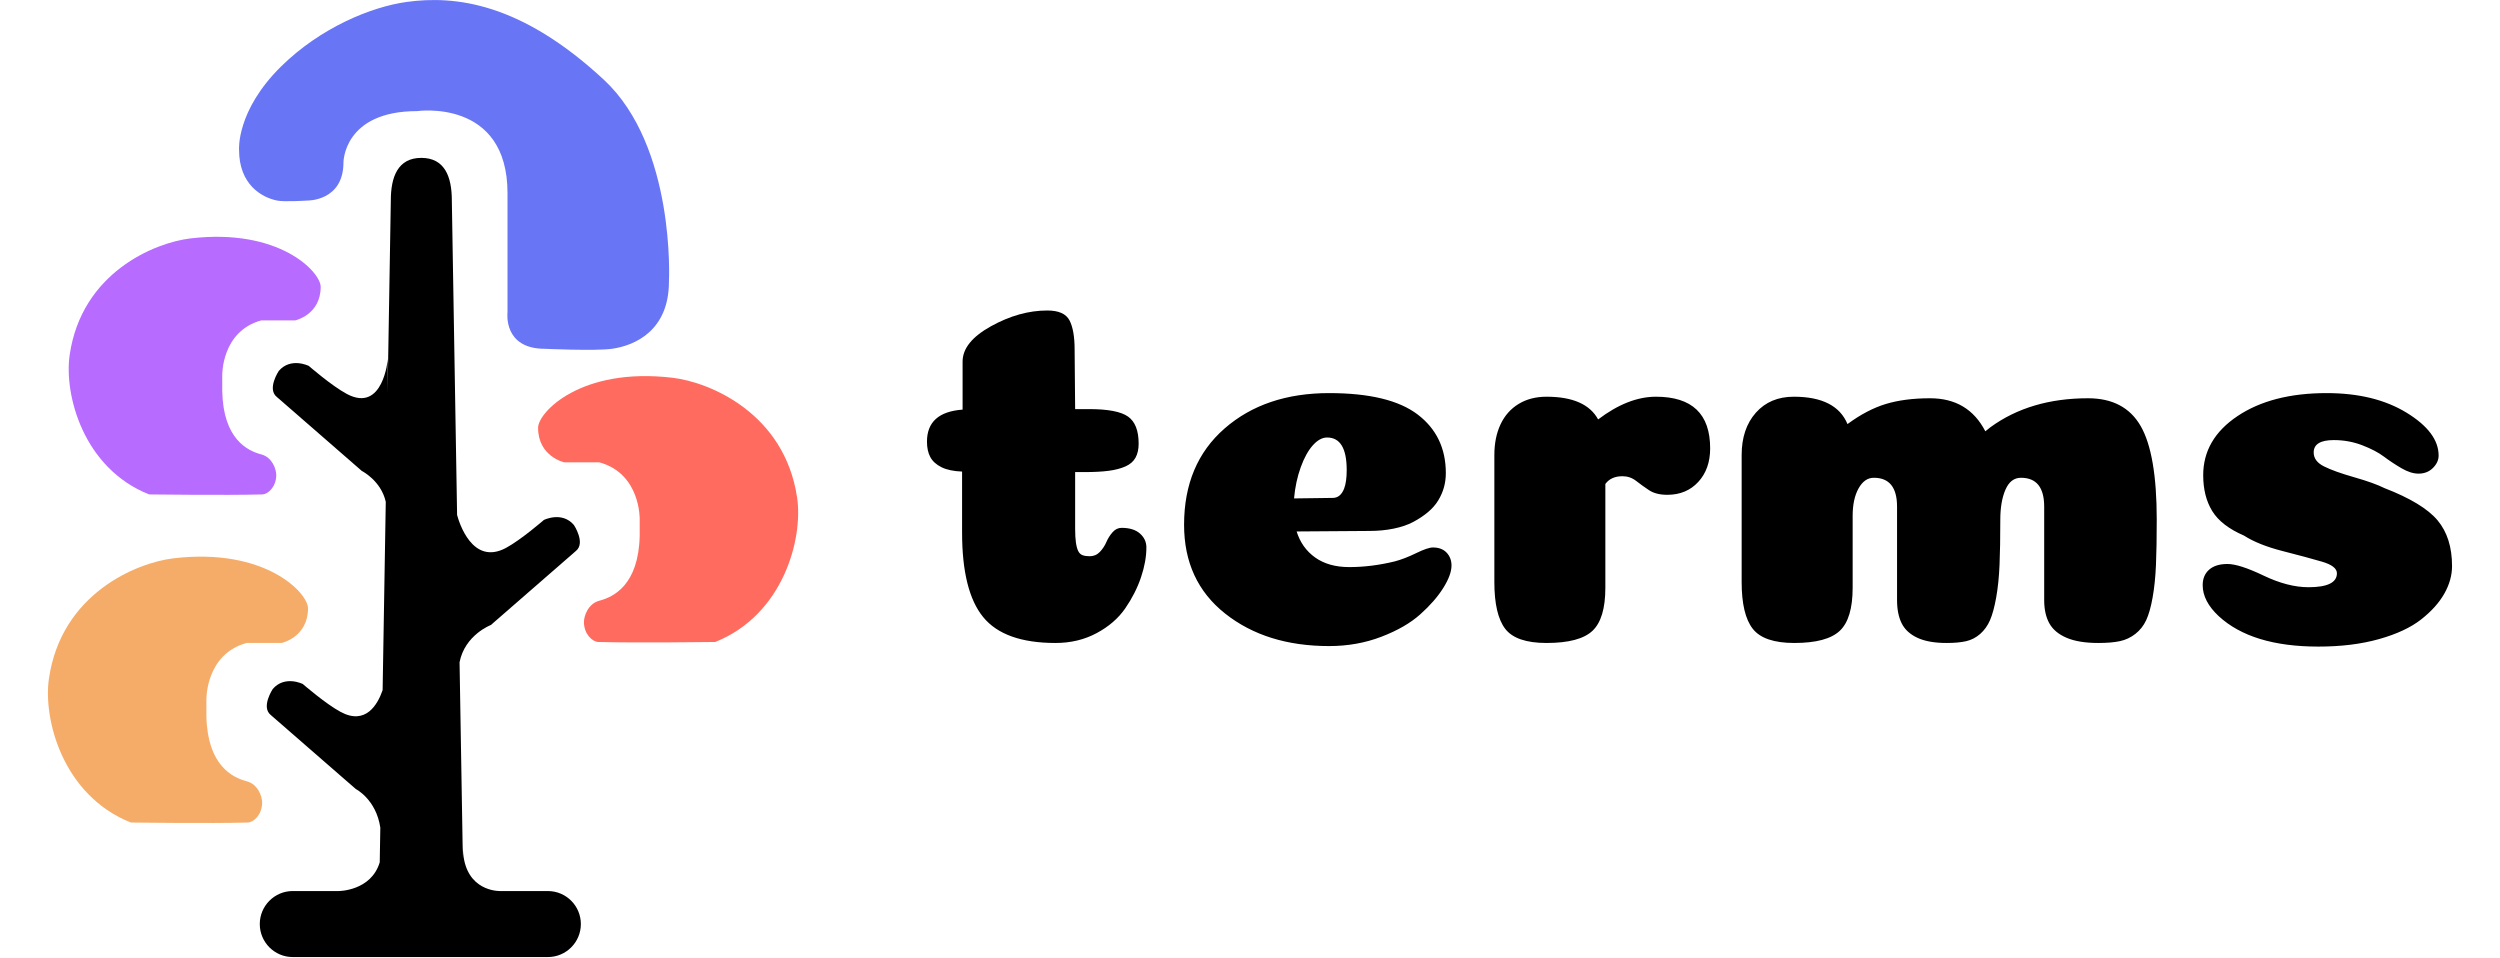
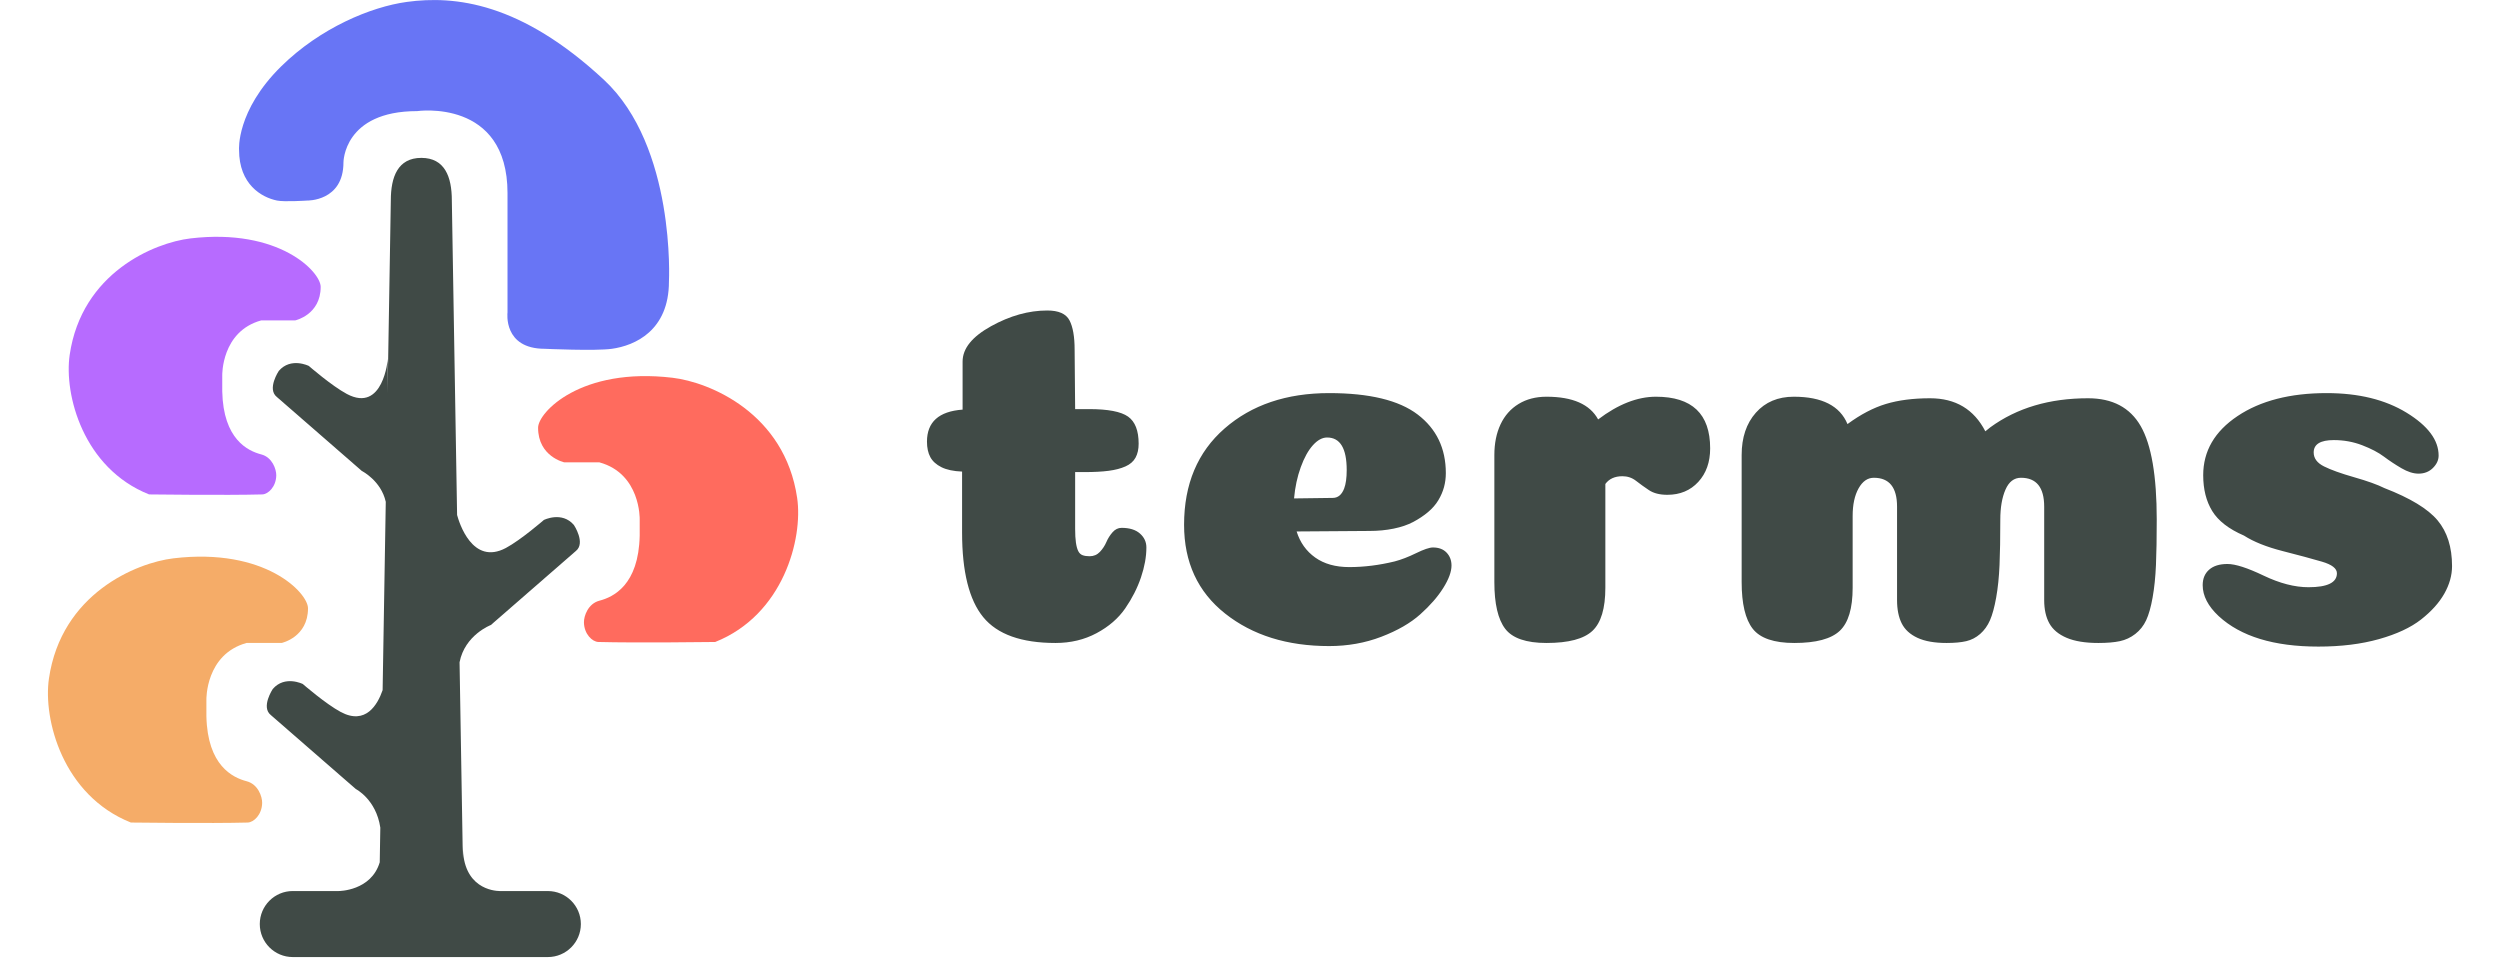
<svg xmlns="http://www.w3.org/2000/svg" width="512" height="196" style="overflow: visible;" viewBox="88.11 170.95 302.9 120.58" data-svgdocument="" id="_gF5iky7zhpYWQa0iTxeUw" class="fl-svgdocument" x="0" y="0">
  <defs transform="matrix(0.7944616, 0, 0, 0.7944616, -40.93521, 187.2503)" data-uid="o_ejd2l724f_5" />
  <g transform="matrix(0.8842643, 0, 0, 0.8842643, 68.39637, 7.815798)" data-uid="o_ejd2l724f_6">
-     <path d="M59.888,107.756h-5.675l0.016-0.001c0,0-0.012,0-0.028,0.001h-0.104c-0.747-0.013-4.443-0.332-4.443-5.418v1.422   L49.26,80.215c0.64-3.294,3.768-4.484,3.768-4.484l10.234-8.91c1.204-0.963-0.241-3.131-0.241-3.131   c-1.444-1.685-3.612-0.602-3.612-0.602s-2.769,2.408-4.575,3.372c-4.042,2.156-5.636-3.097-5.87-3.97L48.33,24.621   c0-2.826-0.846-5.117-3.672-5.117c-2.826,0-3.672,2.291-3.672,5.117l-0.388,23.182l0.027-4.099c0,0-0.535,6.562-4.937,4.214   c-1.806-0.963-4.575-3.372-4.575-3.372s-2.167-1.083-3.612,0.602c0,0-1.445,2.167-0.241,3.13l10.234,8.909   c0,0,2.317,1.165,2.884,3.717l-0.379,22.667c-0.604,1.744-2.031,4.235-5.036,2.633c-1.806-0.964-4.575-3.372-4.575-3.372   s-2.167-1.083-3.612,0.602c0,0-1.445,2.167-0.241,3.131l10.234,8.909c0,0,2.444,1.232,2.953,4.646l-0.07,4.17   c-1.031,3.463-4.927,3.464-4.927,3.464h-5.539c-2.194,0-3.973,1.779-3.973,3.974s1.779,3.973,3.973,3.973h30.702   c2.194,0,3.973-1.779,3.973-3.973S62.083,107.756,59.888,107.756z" stroke="none" fill="#000000" transform="matrix(1.18372, 0, 0, 1.18372, 22.63059, 183.8938)" stroke-width="1" data-uid="o_ejd2l724f_7" />
+     <path d="M59.888,107.756h-5.675l0.016-0.001c0,0-0.012,0-0.028,0.001h-0.104c-0.747-0.013-4.443-0.332-4.443-5.418v1.422   L49.26,80.215c0.64-3.294,3.768-4.484,3.768-4.484l10.234-8.91c1.204-0.963-0.241-3.131-0.241-3.131   c-1.444-1.685-3.612-0.602-3.612-0.602s-2.769,2.408-4.575,3.372c-4.042,2.156-5.636-3.097-5.87-3.97L48.33,24.621   c0-2.826-0.846-5.117-3.672-5.117c-2.826,0-3.672,2.291-3.672,5.117l-0.388,23.182l0.027-4.099c0,0-0.535,6.562-4.937,4.214   c-1.806-0.963-4.575-3.372-4.575-3.372s-2.167-1.083-3.612,0.602c0,0-1.445,2.167-0.241,3.13l10.234,8.909   c0,0,2.317,1.165,2.884,3.717l-0.379,22.667c-0.604,1.744-2.031,4.235-5.036,2.633c-1.806-0.964-4.575-3.372-4.575-3.372   s-2.167-1.083-3.612,0.602c0,0-1.445,2.167-0.241,3.131l10.234,8.909c0,0,2.444,1.232,2.953,4.646l-0.07,4.17   c-1.031,3.463-4.927,3.464-4.927,3.464h-5.539c-2.194,0-3.973,1.779-3.973,3.974s1.779,3.973,3.973,3.973h30.702   c2.194,0,3.973-1.779,3.973-3.973S62.083,107.756,59.888,107.756z" stroke="none" fill="#404a46" transform="matrix(1.18372, 0, 0, 1.18372, 22.63059, 183.8938)" stroke-width="1" data-uid="o_ejd2l724f_7" />
    <path d="M42.454,0.228c-4.298,0.588-10.409,3.112-15.141,7.777c-5.408,5.332-5.051,10.027-5.051,10.027   c0,4.165,2.705,5.725,4.574,6.105c0.886,0.181,3.619,0,3.619,0s4.374,0.116,4.374-4.596c0,0,0-6.17,8.865-6.17   c0,0,10.882-1.571,10.882,9.874v14.361c0,0-0.56,4.375,4.489,4.375c0,0,6.078,0.28,8.078,0c2.759-0.385,6.865-2.18,6.865-8.096   c0,0,0.836-16.24-7.842-24.297C56.159,0.3,48.257-0.565,42.454,0.228z" stroke="none" fill="#6875f5" transform="matrix(1.18372, 0, 0, 1.18372, 23.17049, 184.49)" stroke-width="1" data-uid="o_ejd2l724f_8" />
    <path d="M25.037,39.196h4.093c0,0,3.059-0.667,3.059-4.037c0-1.793-4.983-7.103-15.687-5.828   c-4.33,0.516-13.082,4.125-14.526,14.021c-0.694,4.753,1.608,13.628,9.556,16.793c0,0,9.29,0.121,13.625,0   c0.71-0.02,1.662-0.917,1.686-2.288c0.013-0.736-0.48-2.183-1.806-2.528c-1.607-0.419-4.576-1.806-4.696-7.585v-1.926   C20.341,45.818,20.22,40.52,25.037,39.196z" stroke="none" fill="#b76bff" transform="matrix(1.18372, 0, 0, 1.18372, 23.05007, 183.738)" stroke-width="1" data-uid="o_ejd2l724f_9" />
    <path d="M23.922,94.392c-1.659-0.432-4.723-1.864-4.848-7.829v-1.988c0,0-0.124-5.467,4.848-6.834h4.224   c0,0,3.158-0.688,3.158-4.167c0-1.851-5.143-7.33-16.19-6.016C10.644,68.09,1.611,71.816,0.12,82.03   c-0.715,4.905,1.661,14.066,9.864,17.332c0,0,9.588,0.124,14.062,0c0.733-0.021,1.716-0.946,1.739-2.361   C25.799,96.242,25.29,94.748,23.922,94.392z" stroke="none" fill="#f5ac68" transform="matrix(1.18372, 0, 0, 1.18372, 22.29128, 184.0677)" stroke-width="1" data-uid="o_ejd2l724f_10" />
    <path d="M74.887,47.383c-11.047-1.315-16.19,4.165-16.19,6.015c0,3.479,3.158,4.167,3.158,4.167h4.224   c4.971,1.366,4.848,6.834,4.848,6.834v1.988c-0.125,5.966-3.189,7.397-4.848,7.829c-1.368,0.357-1.877,1.85-1.863,2.609   c0.023,1.415,1.006,2.34,1.739,2.361c4.474,0.124,14.062,0,14.062,0c8.203-3.267,10.579-12.427,9.864-17.333   C88.389,51.641,79.356,47.915,74.887,47.383z" stroke="none" fill="#ff6b5e" transform="matrix(1.18372, 0, 0, 1.18372, 22.64957, 182.2238)" stroke-width="1" data-uid="o_ejd2l724f_11" />
  </g>
-   <path id="_VeJDs572SUOh1EKprQBTg" fill="#000000" transform="matrix(0.6504736, 0, 0, 0.6504736, 197.0391, 251.9612)" text="terms" text-anchor="start" font-size="100" letter-spacing="0" side="left" offset="0" dx="0" dy="0" space="preserve" href="" font-family="Coiny" font-scale="contain" x="0" y="0" data-fl-textpath="" data-uid="o_ejd2l724f_12" d="M 9.6-21.4L 9.6-21.4L 9.6-33.2Q 7.1-33.3  5.6-34.05Q 4.1-34.8  3.45-36Q 2.8-37.2  2.8-39L 2.8-39Q 2.8-44.7  9.7-45.2L 9.7-45.2L 9.7-54.5Q 9.7-58.3  15.2-61.35Q 20.7-64.4  26.1-64.4L 26.1-64.4Q 29.4-64.4  30.4-62.5Q 31.4-60.6  31.4-56.8L 31.4-56.8L 31.5-45.3L 34.2-45.3Q 39.7-45.3  41.75-43.85Q 43.8-42.4  43.8-38.6L 43.8-38.6Q 43.8-37  43.2-35.9Q 42.6-34.8  41.25-34.2Q 39.9-33.6  38-33.35Q 36.1-33.1  33.3-33.1L 33.3-33.1L 31.5-33.1L 31.5-22.1Q 31.5-20.5  31.65-19.45Q 31.8-18.4  32.1-17.8Q 32.4-17.2  32.95-17Q 33.5-16.8  34.3-16.8L 34.3-16.8Q 35.5-16.8  36.3-17.65Q 37.1-18.5  37.55-19.55Q 38-20.6  38.75-21.45Q 39.5-22.3  40.5-22.3L 40.5-22.3Q 42.8-22.3  44.05-21.2Q 45.3-20.1  45.3-18.5L 45.3-18.5Q 45.3-15.8  44.25-12.7Q 43.2-9.6  41.2-6.7Q 39.2-3.8  35.65-1.9Q 32.1 0  27.7 0L 27.7 0Q 17.8 0  13.7-5Q 9.6-10  9.6-21.4ZM 80.7 0.6L 80.7 0.6Q 68.5 0.6  60.55-5.7Q 52.6-12  52.6-22.9L 52.6-22.9Q 52.6-34.7  60.45-41.55Q 68.3-48.4  80.7-48.4L 80.7-48.4Q 92.4-48.4  97.85-44.25Q 103.3-40.1  103.3-32.9L 103.3-32.9Q 103.3-31.5  102.95-30.2Q 102.6-28.9  101.85-27.65Q 101.1-26.4  99.85-25.35Q 98.6-24.3  97-23.45Q 95.4-22.6  93.2-22.15Q 91-21.7  88.5-21.7L 88.5-21.7L 74.4-21.6Q 75.4-18.4  78-16.55Q 80.6-14.7  84.6-14.7L 84.6-14.7Q 88.9-14.7  93.4-15.8L 93.4-15.8Q 95.3-16.3  97.55-17.4Q 99.8-18.5  100.8-18.5L 100.8-18.5Q 102.5-18.5  103.45-17.5Q 104.4-16.5  104.4-15L 104.4-15Q 104.4-13.2  102.8-10.65Q 101.2-8.1  98.35-5.55Q 95.5-3  90.8-1.2Q 86.1 0.6  80.7 0.6ZM 73.9-28L 73.9-28Q 80.8-28.1  81.4-28.1L 81.4-28.1Q 82.9-28.1  83.6-29.9L 83.6-29.9Q 84.1-31.2  84.1-33.5L 84.1-33.5Q 84.1-39.8  80.3-39.8L 80.3-39.8Q 78.9-39.8  77.55-38.3Q 76.2-36.8  75.2-34.05Q 74.2-31.3  73.9-28ZM 134.2-30.8L 134.2-10.7Q 134.2-4.7  131.7-2.35Q 129.2 0  122.8 0L 122.8 0Q 116.9 0  114.8-2.75Q 112.7-5.5  112.7-11.8L 112.7-11.8L 112.7-36.4Q 112.7-39.8  113.9-42.35Q 115.1-44.9  117.4-46.3Q 119.7-47.7  122.8-47.7L 122.8-47.7Q 130.4-47.7  132.8-43.3L 132.8-43.3Q 138.6-47.7  144-47.7L 144-47.7Q 154.5-47.7  154.5-37.7L 154.5-37.7Q 154.5-33.7  152.2-31.2Q 149.9-28.7  146.2-28.7L 146.2-28.7Q 144-28.7  142.65-29.6Q 141.3-30.5  140.15-31.4Q 139-32.3  137.5-32.3L 137.5-32.3Q 135.3-32.3  134.2-30.8L 134.2-30.8ZM 219.2-8.3L 219.2-26.4Q 219.2-32  214.7-32L 214.7-32Q 212.7-32  211.7-29.7Q 210.7-27.4  210.7-23.9L 210.7-23.9Q 210.7-18.6  210.55-15.1Q 210.4-11.6  209.9-8.8Q 209.4-6  208.7-4.4Q 208-2.8  206.8-1.75Q 205.6-0.7  204.1-0.35Q 202.6 0  200.3 0L 200.3 0Q 196.8 0  194.65-1Q 192.5-2  191.6-3.8Q 190.7-5.6  190.7-8.3L 190.7-8.3L 190.7-26.4Q 190.7-32  186.2-32L 186.2-32Q 184.4-32  183.25-29.95Q 182.1-27.9  182.1-24.6L 182.1-24.6L 182.1-10.7Q 182.1-4.7  179.6-2.35Q 177.1 0  170.8 0L 170.8 0Q 164.9 0  162.75-2.75Q 160.6-5.5  160.6-11.8L 160.6-11.8L 160.6-36.4Q 160.6-41.5  163.35-44.6Q 166.1-47.7  170.7-47.7L 170.7-47.7Q 178.9-47.7  181.1-42.4L 181.1-42.4Q 184.9-45.2  188.55-46.3Q 192.2-47.4  197.1-47.4L 197.1-47.4Q 204.5-47.4  207.8-41L 207.8-41Q 208.3-41.4  208.8-41.8L 208.8-41.8Q 216.5-47.4  227.7-47.4L 227.7-47.4Q 234.8-47.4  237.9-42Q 241-36.6  241-23.9L 241-23.9Q 241-18.6  240.85-15.1Q 240.7-11.6  240.2-8.8Q 239.7-6  238.95-4.4Q 238.2-2.8  236.85-1.75Q 235.5-0.7  233.85-0.35Q 232.2 0  229.7 0L 229.7 0Q 225.9 0  223.55-1Q 221.2-2  220.2-3.8Q 219.2-5.6  219.2-8.3L 219.2-8.3ZM 273.9-48.4L 273.9-48.4Q 283.2-48.4  289.4-44.6Q 295.6-40.8  295.6-36.3L 295.6-36.3Q 295.6-35  294.5-33.9Q 293.4-32.8  291.7-32.8L 291.7-32.8Q 290.2-32.8  288.4-33.85Q 286.6-34.9  285-36.1Q 283.4-37.3  280.8-38.3Q 278.2-39.3  275.3-39.3L 275.3-39.3Q 271.4-39.3  271.4-36.9L 271.4-36.9Q 271.4-35.2  273.4-34.2Q 275.4-33.2  279.25-32.1Q 283.1-31  285.1-30L 285.1-30Q 292.6-27.1  295.4-23.75Q 298.2-20.4  298.2-14.9L 298.2-14.9Q 298.2-12.2  296.7-9.55Q 295.2-6.9  292.2-4.55Q 289.2-2.2  284.05-0.75Q 278.9 0.7  272.3 0.7L 272.3 0.7Q 259.4 0.7  253-5.2L 253-5.2Q 249.9-8.1  249.9-11.2L 249.9-11.2Q 249.9-13.1  251.15-14.2Q 252.4-15.3  254.7-15.3L 254.7-15.3Q 257-15.3  261.7-13.05Q 266.4-10.8  270.4-10.8L 270.4-10.8Q 275.9-10.8  275.9-13.5L 275.9-13.5Q 275.9-14.9  273-15.75Q 270.1-16.6  265.4-17.8Q 260.7-19  257.9-20.8L 257.9-20.8Q 253.5-22.7  251.75-25.55Q 250-28.4  250-32.5L 250-32.5Q 250-39.5  256.65-43.95Q 263.3-48.4  273.9-48.4Z" />
+   <path id="_VeJDs572SUOh1EKprQBTg" fill="#404a46" transform="matrix(0.6504736, 0, 0, 0.6504736, 197.0391, 251.9612)" text="terms" text-anchor="start" font-size="100" letter-spacing="0" side="left" offset="0" dx="0" dy="0" space="preserve" href="" font-family="Coiny" font-scale="contain" x="0" y="0" data-fl-textpath="" data-uid="o_ejd2l724f_12" d="M 9.6-21.4L 9.6-21.4L 9.6-33.2Q 7.1-33.3  5.6-34.05Q 4.1-34.8  3.45-36Q 2.8-37.2  2.8-39L 2.8-39Q 2.8-44.7  9.7-45.2L 9.7-45.2L 9.7-54.5Q 9.7-58.3  15.2-61.35Q 20.7-64.4  26.1-64.4L 26.1-64.4Q 29.4-64.4  30.4-62.5Q 31.4-60.6  31.4-56.8L 31.4-56.8L 31.5-45.3L 34.2-45.3Q 39.7-45.3  41.75-43.85Q 43.8-42.4  43.8-38.6L 43.8-38.6Q 43.8-37  43.2-35.9Q 42.6-34.8  41.25-34.2Q 39.9-33.6  38-33.35Q 36.1-33.1  33.3-33.1L 33.3-33.1L 31.5-33.1L 31.5-22.1Q 31.5-20.5  31.65-19.45Q 31.8-18.4  32.1-17.8Q 32.4-17.2  32.95-17Q 33.5-16.8  34.3-16.8L 34.3-16.8Q 35.5-16.8  36.3-17.65Q 37.1-18.5  37.55-19.55Q 38-20.6  38.75-21.45Q 39.5-22.3  40.5-22.3L 40.5-22.3Q 42.8-22.3  44.05-21.2Q 45.3-20.1  45.3-18.5L 45.3-18.5Q 45.3-15.8  44.25-12.7Q 43.2-9.6  41.2-6.7Q 39.2-3.8  35.65-1.9Q 32.1 0  27.7 0L 27.7 0Q 17.8 0  13.7-5Q 9.6-10  9.6-21.4ZM 80.7 0.6L 80.7 0.6Q 68.5 0.6  60.55-5.7Q 52.6-12  52.6-22.9L 52.6-22.9Q 52.6-34.7  60.45-41.55Q 68.3-48.4  80.7-48.4L 80.7-48.4Q 92.4-48.4  97.85-44.25Q 103.3-40.1  103.3-32.9L 103.3-32.9Q 103.3-31.5  102.95-30.2Q 102.6-28.9  101.85-27.65Q 101.1-26.4  99.85-25.35Q 98.6-24.3  97-23.45Q 95.4-22.6  93.2-22.15Q 91-21.7  88.5-21.7L 88.5-21.7L 74.4-21.6Q 75.4-18.4  78-16.55Q 80.6-14.7  84.6-14.7L 84.6-14.7Q 88.9-14.7  93.4-15.8L 93.4-15.8Q 95.3-16.3  97.55-17.4Q 99.8-18.5  100.8-18.5L 100.8-18.5Q 102.5-18.5  103.45-17.5Q 104.4-16.5  104.4-15L 104.4-15Q 104.4-13.2  102.8-10.65Q 101.2-8.1  98.35-5.55Q 95.5-3  90.8-1.2Q 86.1 0.6  80.7 0.6ZM 73.9-28L 73.9-28Q 80.8-28.1  81.4-28.1L 81.4-28.1Q 82.9-28.1  83.6-29.9L 83.6-29.9Q 84.1-31.2  84.1-33.5L 84.1-33.5Q 84.1-39.8  80.3-39.8L 80.3-39.8Q 78.9-39.8  77.55-38.3Q 76.2-36.8  75.2-34.05Q 74.2-31.3  73.9-28ZM 134.2-30.8L 134.2-10.7Q 134.2-4.7  131.7-2.35Q 129.2 0  122.8 0L 122.8 0Q 116.9 0  114.8-2.75Q 112.7-5.5  112.7-11.8L 112.7-11.8L 112.7-36.4Q 112.7-39.8  113.9-42.35Q 115.1-44.9  117.4-46.3Q 119.7-47.7  122.8-47.7L 122.8-47.7Q 130.4-47.7  132.8-43.3L 132.8-43.3Q 138.6-47.7  144-47.7L 144-47.7Q 154.5-47.7  154.5-37.7L 154.5-37.7Q 154.5-33.7  152.2-31.2Q 149.9-28.7  146.2-28.7L 146.2-28.7Q 144-28.7  142.65-29.6Q 141.3-30.5  140.15-31.4Q 139-32.3  137.5-32.3L 137.5-32.3Q 135.3-32.3  134.2-30.8L 134.2-30.8ZM 219.2-8.3L 219.2-26.4Q 219.2-32  214.7-32L 214.7-32Q 212.7-32  211.7-29.7Q 210.7-27.4  210.7-23.9L 210.7-23.9Q 210.7-18.6  210.55-15.1Q 210.4-11.6  209.9-8.8Q 209.4-6  208.7-4.4Q 208-2.8  206.8-1.75Q 205.6-0.7  204.1-0.35Q 202.6 0  200.3 0L 200.3 0Q 196.8 0  194.65-1Q 192.5-2  191.6-3.8Q 190.7-5.6  190.7-8.3L 190.7-8.3L 190.7-26.4Q 190.7-32  186.2-32L 186.2-32Q 184.4-32  183.25-29.95Q 182.1-27.9  182.1-24.6L 182.1-24.6L 182.1-10.7Q 182.1-4.7  179.6-2.35Q 177.1 0  170.8 0L 170.8 0Q 164.9 0  162.75-2.75Q 160.6-5.5  160.6-11.8L 160.6-11.8L 160.6-36.4Q 160.6-41.5  163.35-44.6Q 166.1-47.7  170.7-47.7L 170.7-47.7Q 178.9-47.7  181.1-42.4L 181.1-42.4Q 184.9-45.2  188.55-46.3Q 192.2-47.4  197.1-47.4L 197.1-47.4Q 204.5-47.4  207.8-41L 207.8-41Q 208.3-41.4  208.8-41.8L 208.8-41.8Q 216.5-47.4  227.7-47.4L 227.7-47.4Q 234.8-47.4  237.9-42Q 241-36.6  241-23.9L 241-23.9Q 241-18.6  240.85-15.1Q 240.7-11.6  240.2-8.8Q 239.7-6  238.95-4.4Q 238.2-2.8  236.85-1.75Q 235.5-0.7  233.85-0.35Q 232.2 0  229.7 0L 229.7 0Q 225.9 0  223.55-1Q 221.2-2  220.2-3.8Q 219.2-5.6  219.2-8.3L 219.2-8.3ZM 273.9-48.4L 273.9-48.4Q 283.2-48.4  289.4-44.6Q 295.6-40.8  295.6-36.3L 295.6-36.3Q 295.6-35  294.5-33.9Q 293.4-32.8  291.7-32.8L 291.7-32.8Q 290.2-32.8  288.4-33.85Q 286.6-34.9  285-36.1Q 283.4-37.3  280.8-38.3Q 278.2-39.3  275.3-39.3L 275.3-39.3Q 271.4-39.3  271.4-36.9L 271.4-36.9Q 271.4-35.2  273.4-34.2Q 275.4-33.2  279.25-32.1Q 283.1-31  285.1-30L 285.1-30Q 292.6-27.1  295.4-23.75Q 298.2-20.4  298.2-14.9L 298.2-14.9Q 298.2-12.2  296.7-9.55Q 295.2-6.9  292.2-4.55Q 289.2-2.2  284.05-0.75Q 278.9 0.7  272.3 0.7L 272.3 0.7Q 259.4 0.7  253-5.2L 253-5.2Q 249.9-8.1  249.9-11.2L 249.9-11.2Q 249.9-13.1  251.15-14.2Q 252.4-15.3  254.7-15.3L 254.7-15.3Q 257-15.3  261.7-13.05Q 266.4-10.8  270.4-10.8L 270.4-10.8Q 275.9-10.8  275.9-13.5L 275.9-13.5Q 275.9-14.9  273-15.75Q 270.1-16.6  265.4-17.8Q 260.7-19  257.9-20.8L 257.9-20.8Q 253.5-22.7  251.75-25.55Q 250-28.4  250-32.5L 250-32.5Q 250-39.5  256.65-43.95Q 263.3-48.4  273.9-48.4Z" />
</svg>
